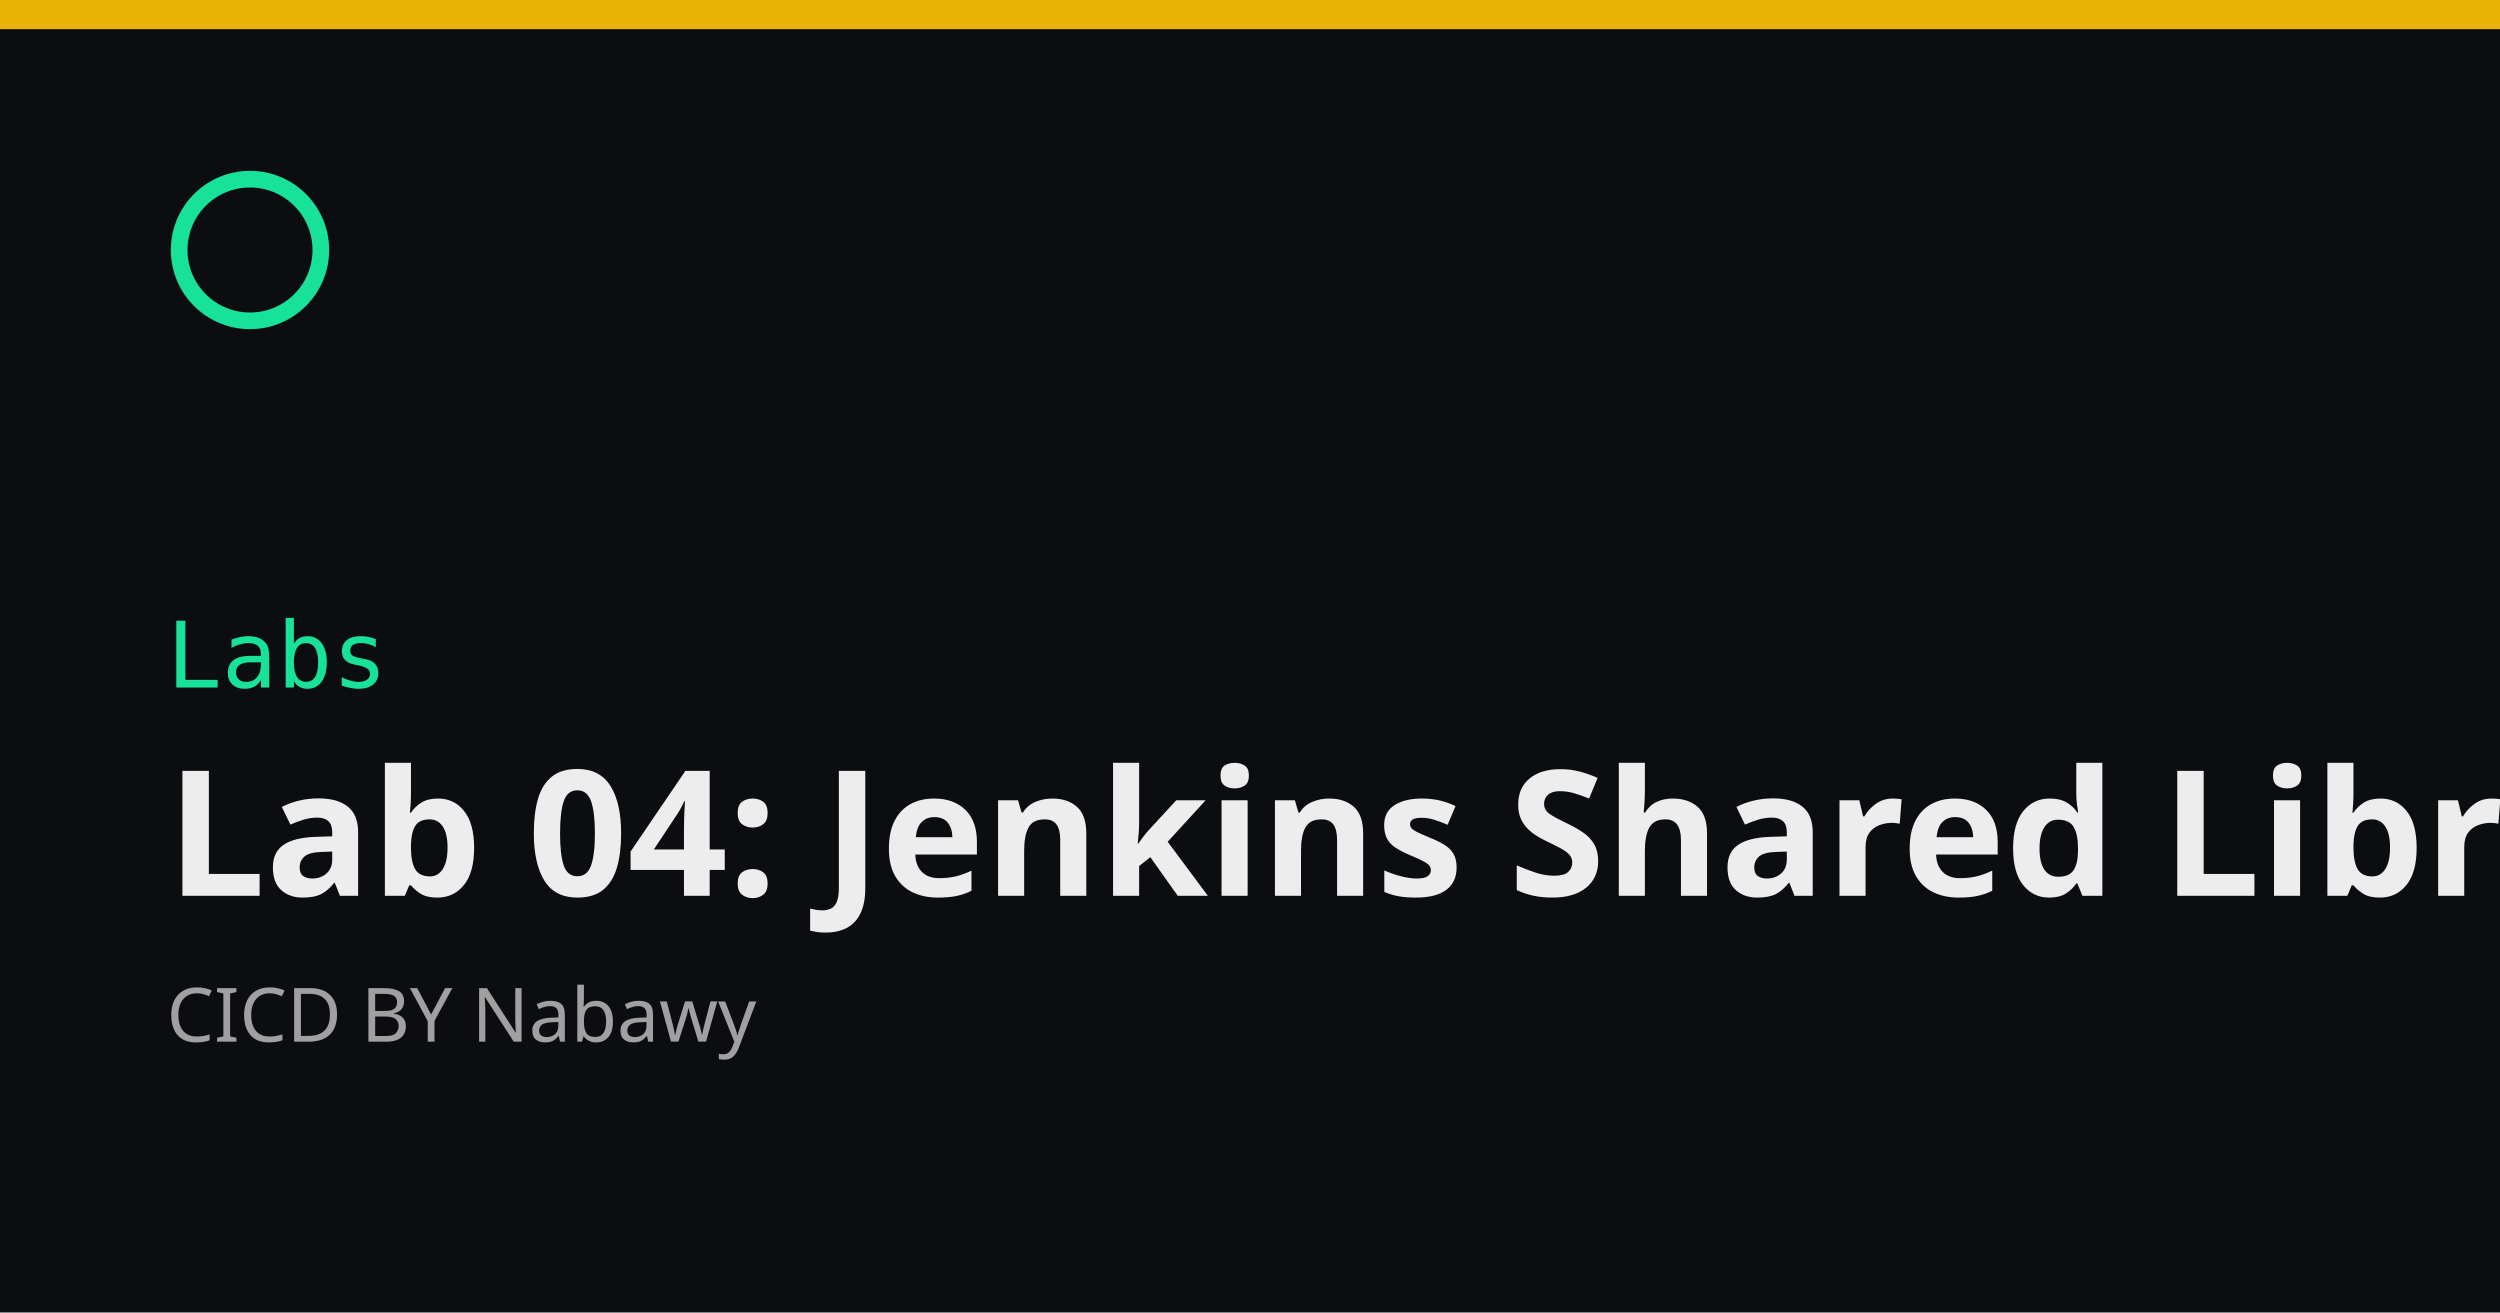
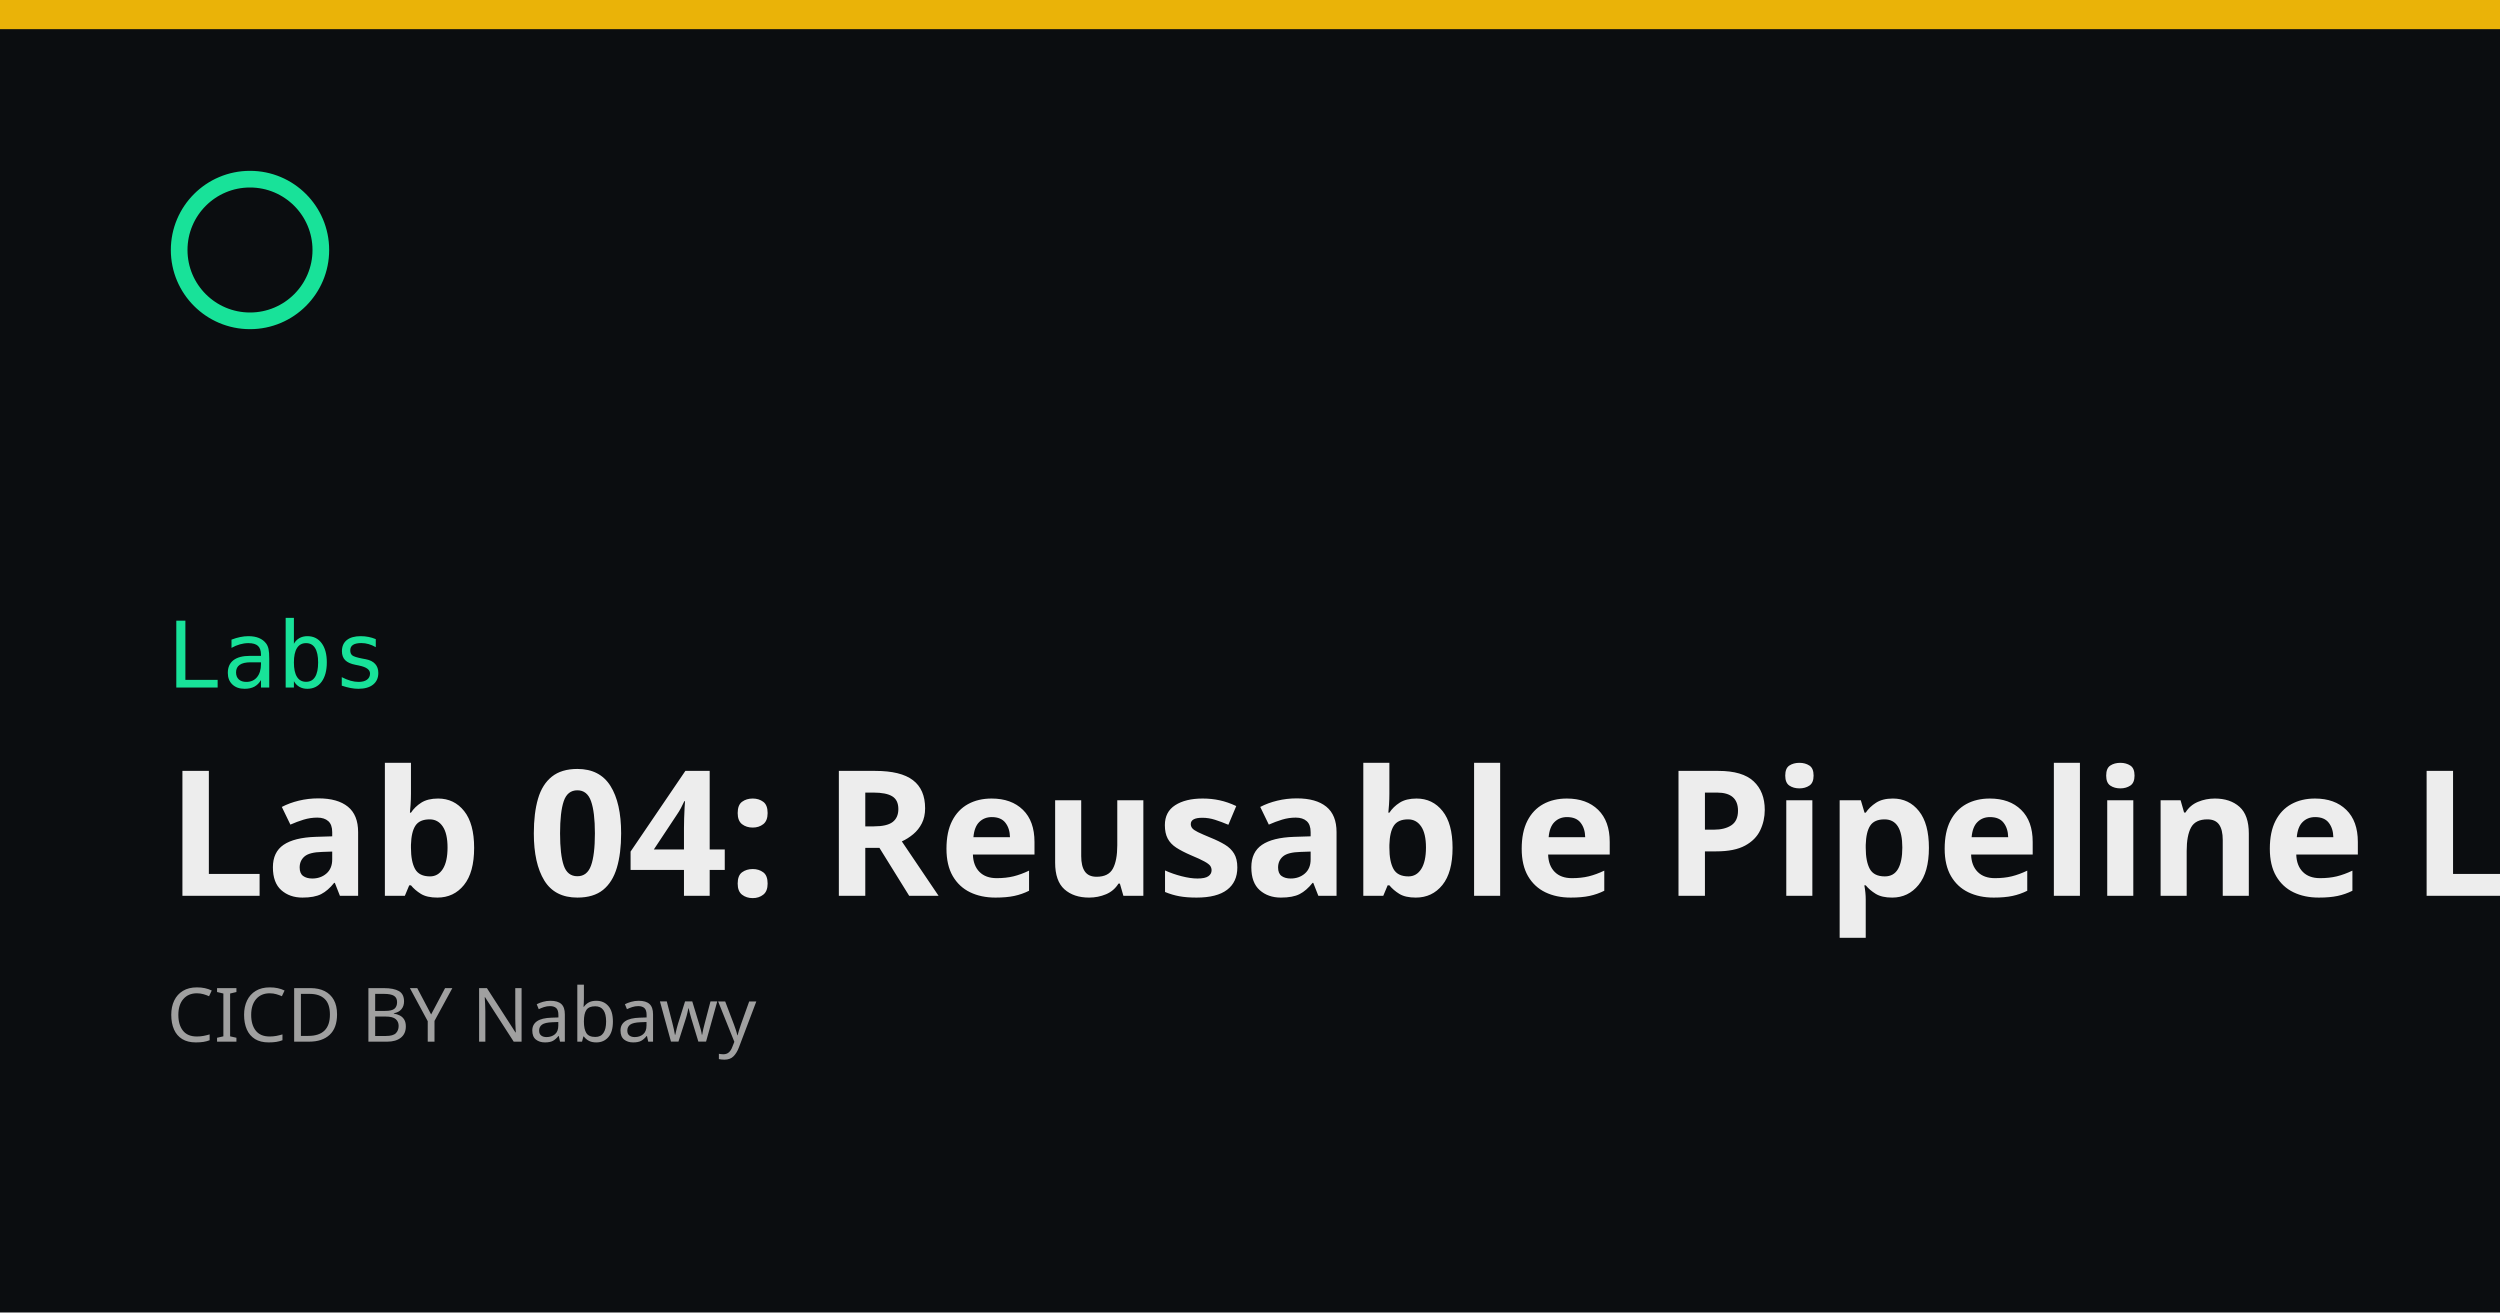
<svg xmlns="http://www.w3.org/2000/svg" width="1200" height="630">
  <rect width="1200" height="630" fill="#0B0D10" />
  <rect width="1200" height="14" fill="#EAB308" />
  <circle cx="120" cy="120" r="34" fill="none" stroke="#18E299" stroke-width="8" />
  <text x="80" y="330" font-family="monospace" font-size="44" fill="#18E299">Labs</text>
-   <text x="80" y="430" font-family="sans-serif" font-weight="bold" font-size="84" fill="#ededed">Lab 04: Jenkins Shared Libra</text>
+   <text x="80" y="430" font-family="sans-serif" font-weight="bold" font-size="84" fill="#ededed">Lab 04: Reusable Pipeline Lo</text>
  <text x="80" y="500" font-family="sans-serif" font-size="36" fill="#a0a0a0">CICD BY Nabawy</text>
</svg>
